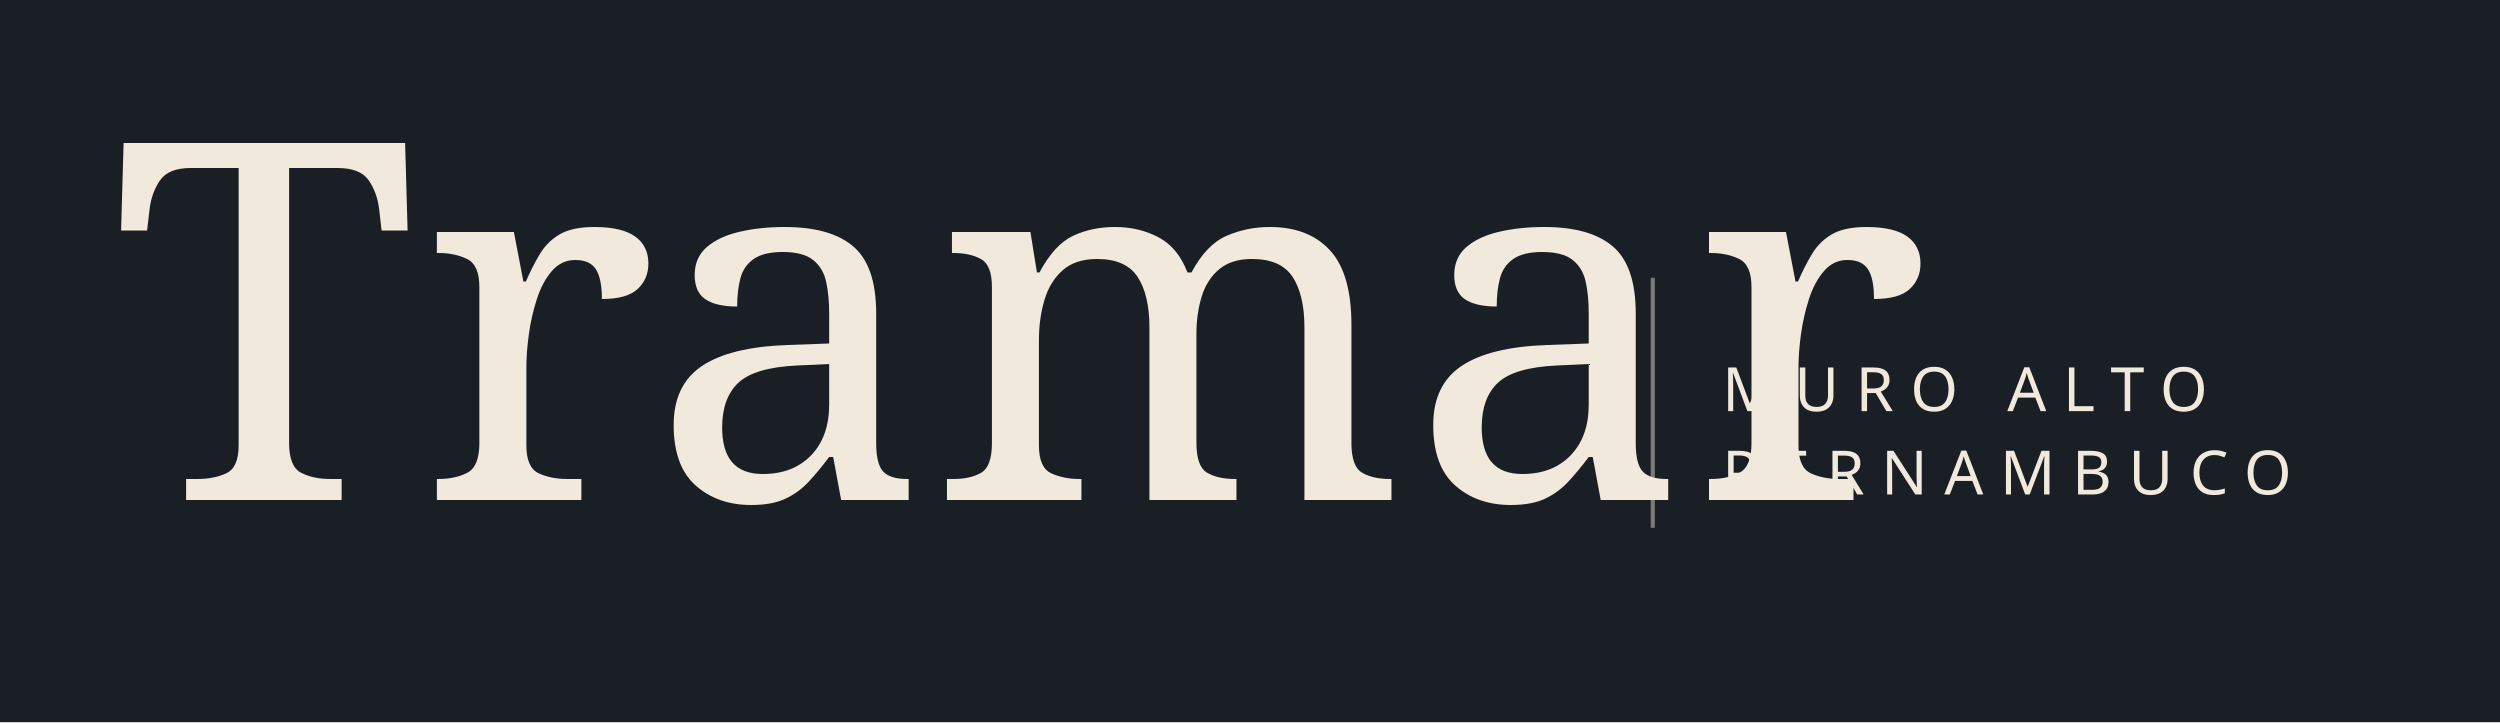
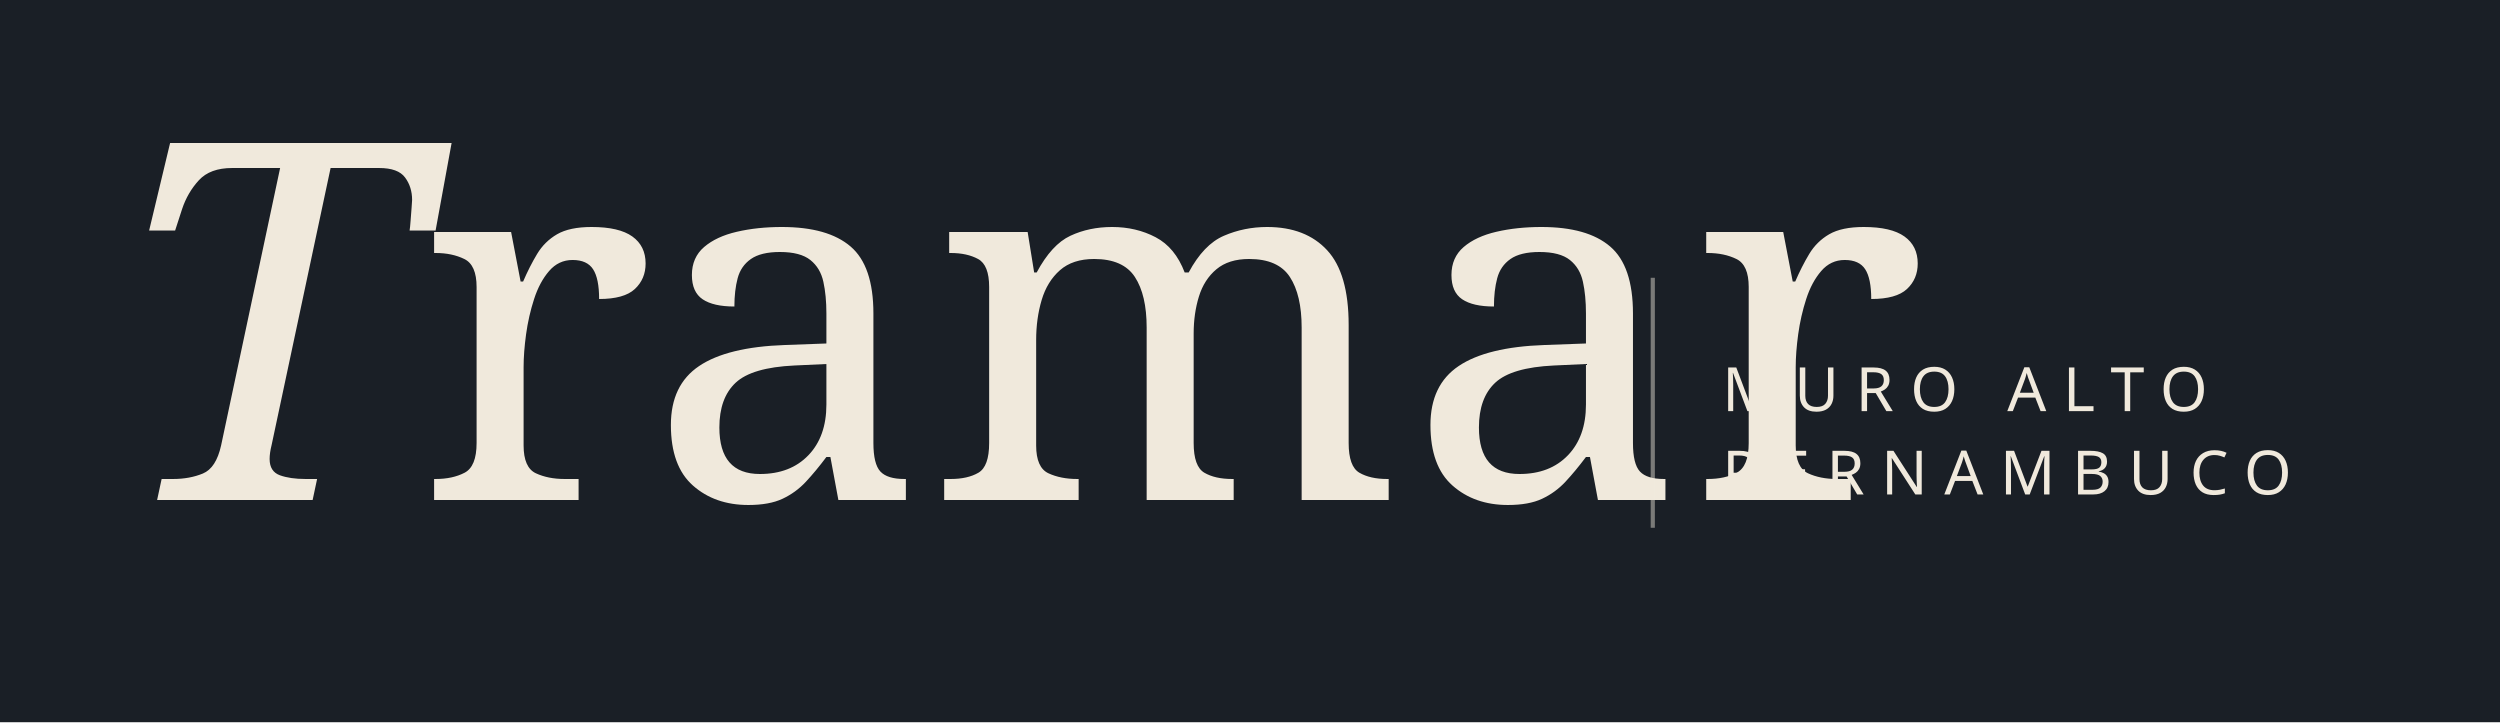
<svg xmlns="http://www.w3.org/2000/svg" viewBox="0 0 900 260" width="900" height="260">
  <rect width="900" height="260" fill="#1A1F26" />
-   <text x="40" y="180" font-family="Fraunces, Georgia, serif" font-weight="300" font-size="180" fill="#F0E9DC" letter-spacing="1">Tramar</text>
+   <text x="40" y="180" font-family="Fraunces, Georgia, serif" font-weight="300" font-size="180" fill="#F0E9DC" letter-spacing="1">
+     <tspan font-style="italic">T</tspan>ramar</text>
  <line x1="595" y1="100" x2="595" y2="190" stroke="#F0E9DC" stroke-width="1.5" opacity="0.45" />
  <text x="620" y="148" font-family="DM Sans, system-ui, sans-serif" font-weight="300" font-size="22" letter-spacing="6" fill="#F0E9DC">MURO ALTO</text>
  <text x="620" y="178" font-family="DM Sans, system-ui, sans-serif" font-weight="300" font-size="22" letter-spacing="6" fill="#F0E9DC">PERNAMBUCO</text>
</svg>
